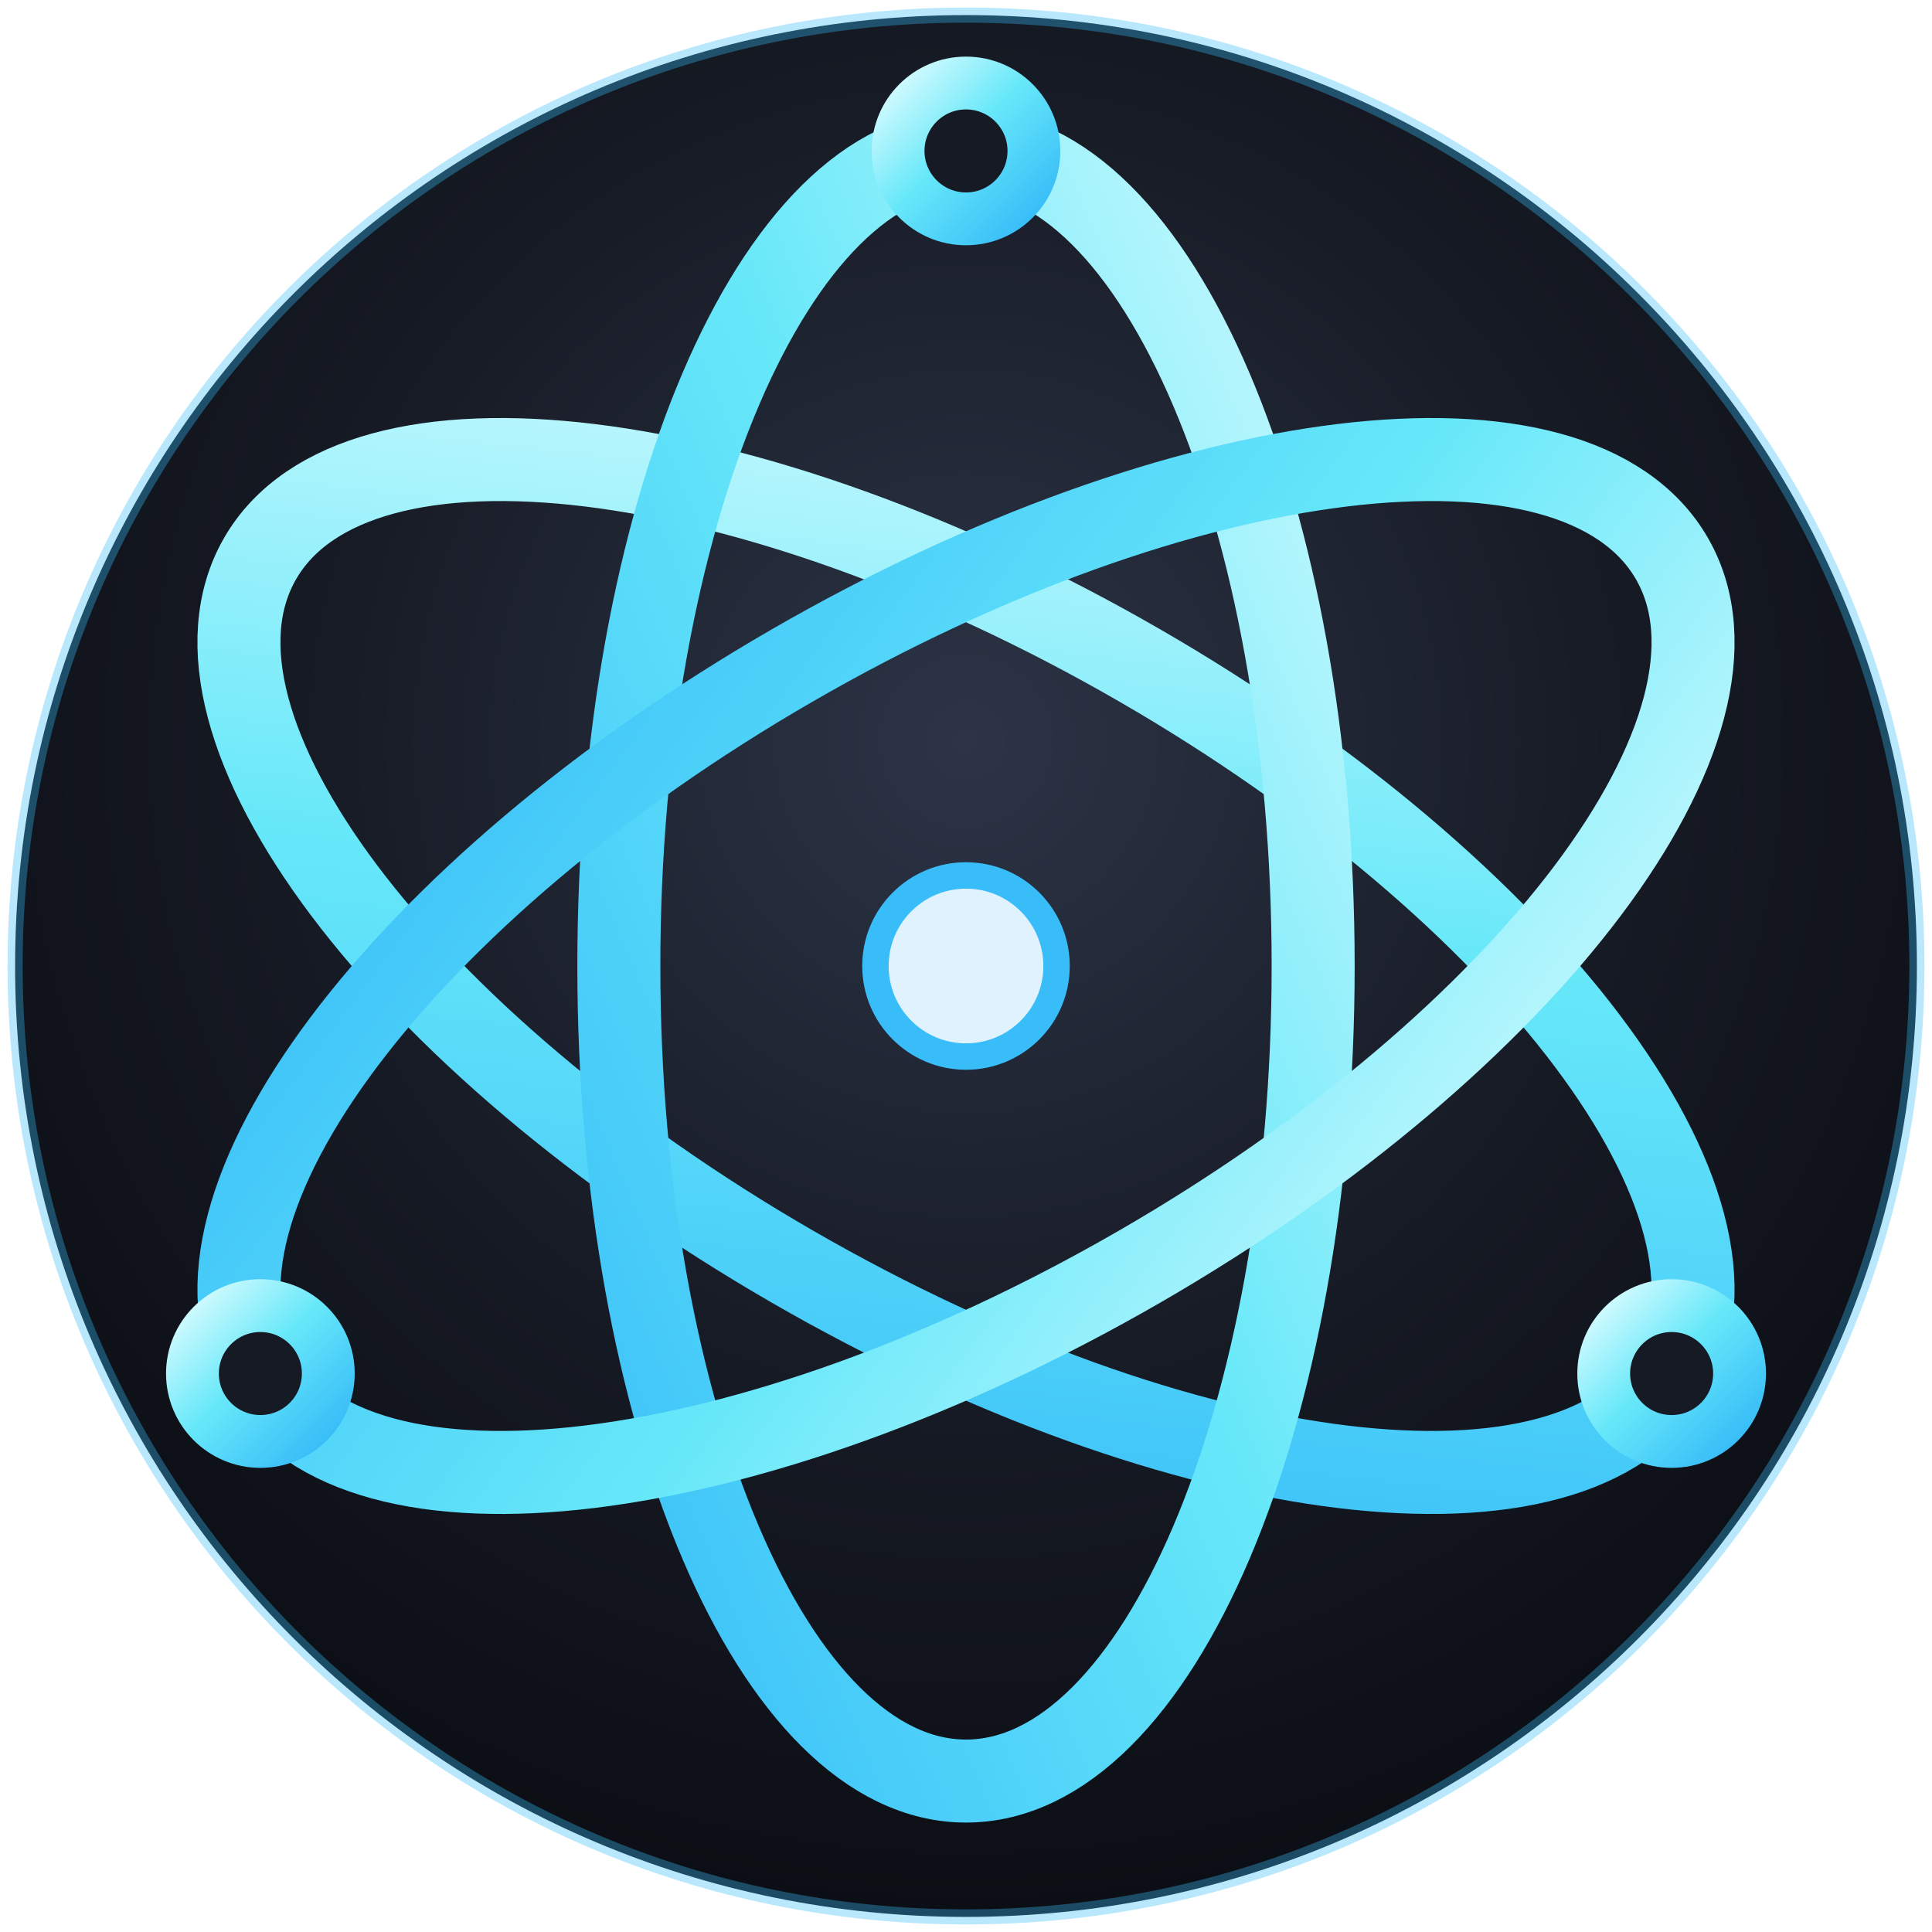
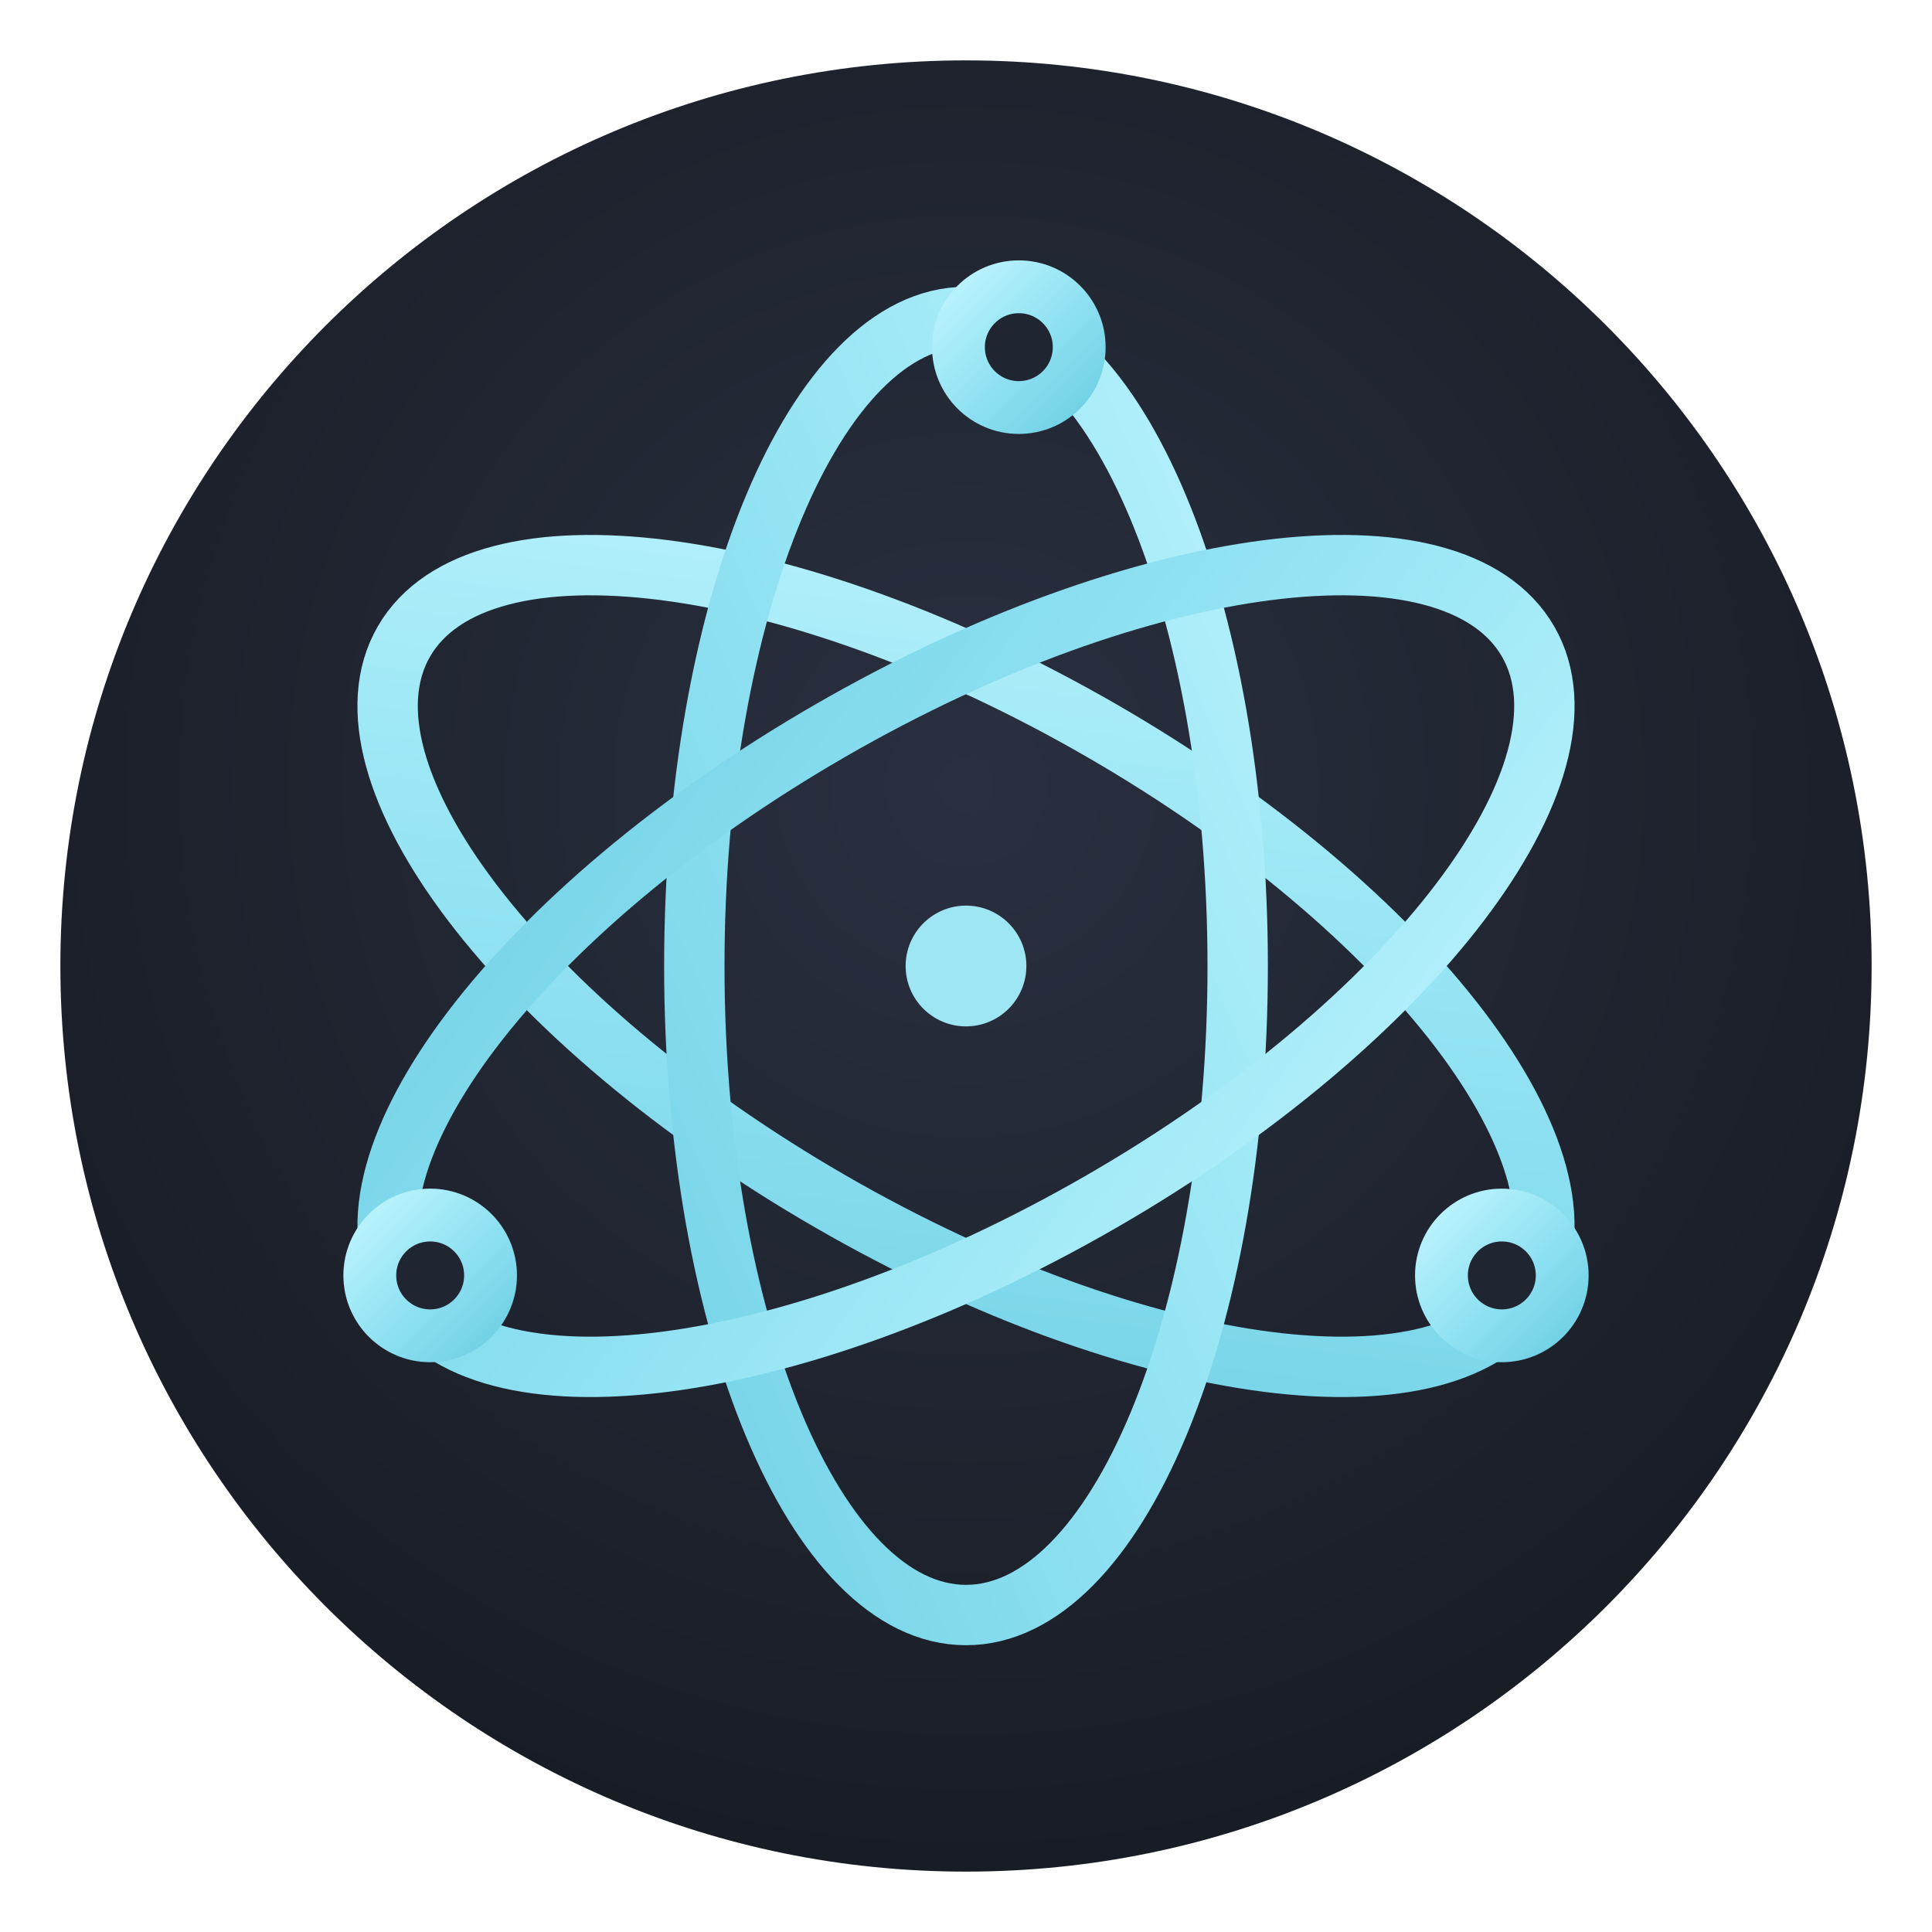
<svg xmlns="http://www.w3.org/2000/svg" viewBox="0 0 512 512" width="512" height="512">
  <defs>
-     <radialGradient id="discGrad" cx="50%" cy="38%" r="65%">
-       <stop offset="0%" stop-color="#2c3446" />
-       <stop offset="55%" stop-color="#161a24" />
-       <stop offset="100%" stop-color="#0b0d13" />
+     <radialGradient id="discGrad" cx="50%" cy="40%" r="60%">
+       <stop offset="0%" stop-color="#2a3040" />
+       <stop offset="100%" stop-color="#181c25" />
    </radialGradient>
    <linearGradient id="neonGrad" x1="0%" y1="0%" x2="100%" y2="100%">
-       <stop offset="0%" stop-color="#cffafe" />
-       <stop offset="45%" stop-color="#67e8f9" />
-       <stop offset="100%" stop-color="#38bdf8" />
+       <stop offset="0%" stop-color="#b8f2fc" />
+       <stop offset="50%" stop-color="#93e3f3" />
+       <stop offset="100%" stop-color="#73d2e6" />
    </linearGradient>
  </defs>
-   <circle cx="256" cy="256" r="252" fill="url(#discGrad)" stroke="#38bdf8" stroke-opacity="0.35" stroke-width="4" />
-   <g fill="none" stroke="url(#neonGrad)" stroke-width="22" stroke-linecap="round" stroke-linejoin="round">
-     <ellipse cx="256" cy="256" rx="216" ry="92" transform="rotate(30 256 256)" />
-     <ellipse cx="256" cy="256" rx="216" ry="92" transform="rotate(90 256 256)" />
-     <ellipse cx="256" cy="256" rx="216" ry="92" transform="rotate(150 256 256)" />
+   <circle cx="256" cy="256" r="240" fill="url(#discGrad)" />
+   <g fill="none" stroke="url(#neonGrad)" stroke-width="16" stroke-linecap="round" stroke-linejoin="round">
+     <ellipse cx="256" cy="256" rx="172" ry="72" transform="rotate(30 256 256)" />
+     <ellipse cx="256" cy="256" rx="172" ry="72" transform="rotate(90 256 256)" />
+     <ellipse cx="256" cy="256" rx="172" ry="72" transform="rotate(150 256 256)" />
  </g>
-   <circle cx="256" cy="256" r="24" fill="#e0f2fe" stroke="#38bdf8" stroke-width="7" />
-   <circle cx="256" cy="40" r="18" fill="#161a24" stroke="url(#neonGrad)" stroke-width="14" />
-   <circle cx="69" cy="364" r="18" fill="#161a24" stroke="url(#neonGrad)" stroke-width="14" />
-   <circle cx="443" cy="364" r="18" fill="#161a24" stroke="url(#neonGrad)" stroke-width="14" />
+   <circle cx="256" cy="256" r="16" fill="#9fe6f5" />
+   <circle cx="270" cy="92" r="16" fill="#202532" stroke="url(#neonGrad)" stroke-width="14" />
+   <circle cx="114" cy="338" r="16" fill="#202532" stroke="url(#neonGrad)" stroke-width="14" />
+   <circle cx="398" cy="338" r="16" fill="#202532" stroke="url(#neonGrad)" stroke-width="14" />
</svg>
